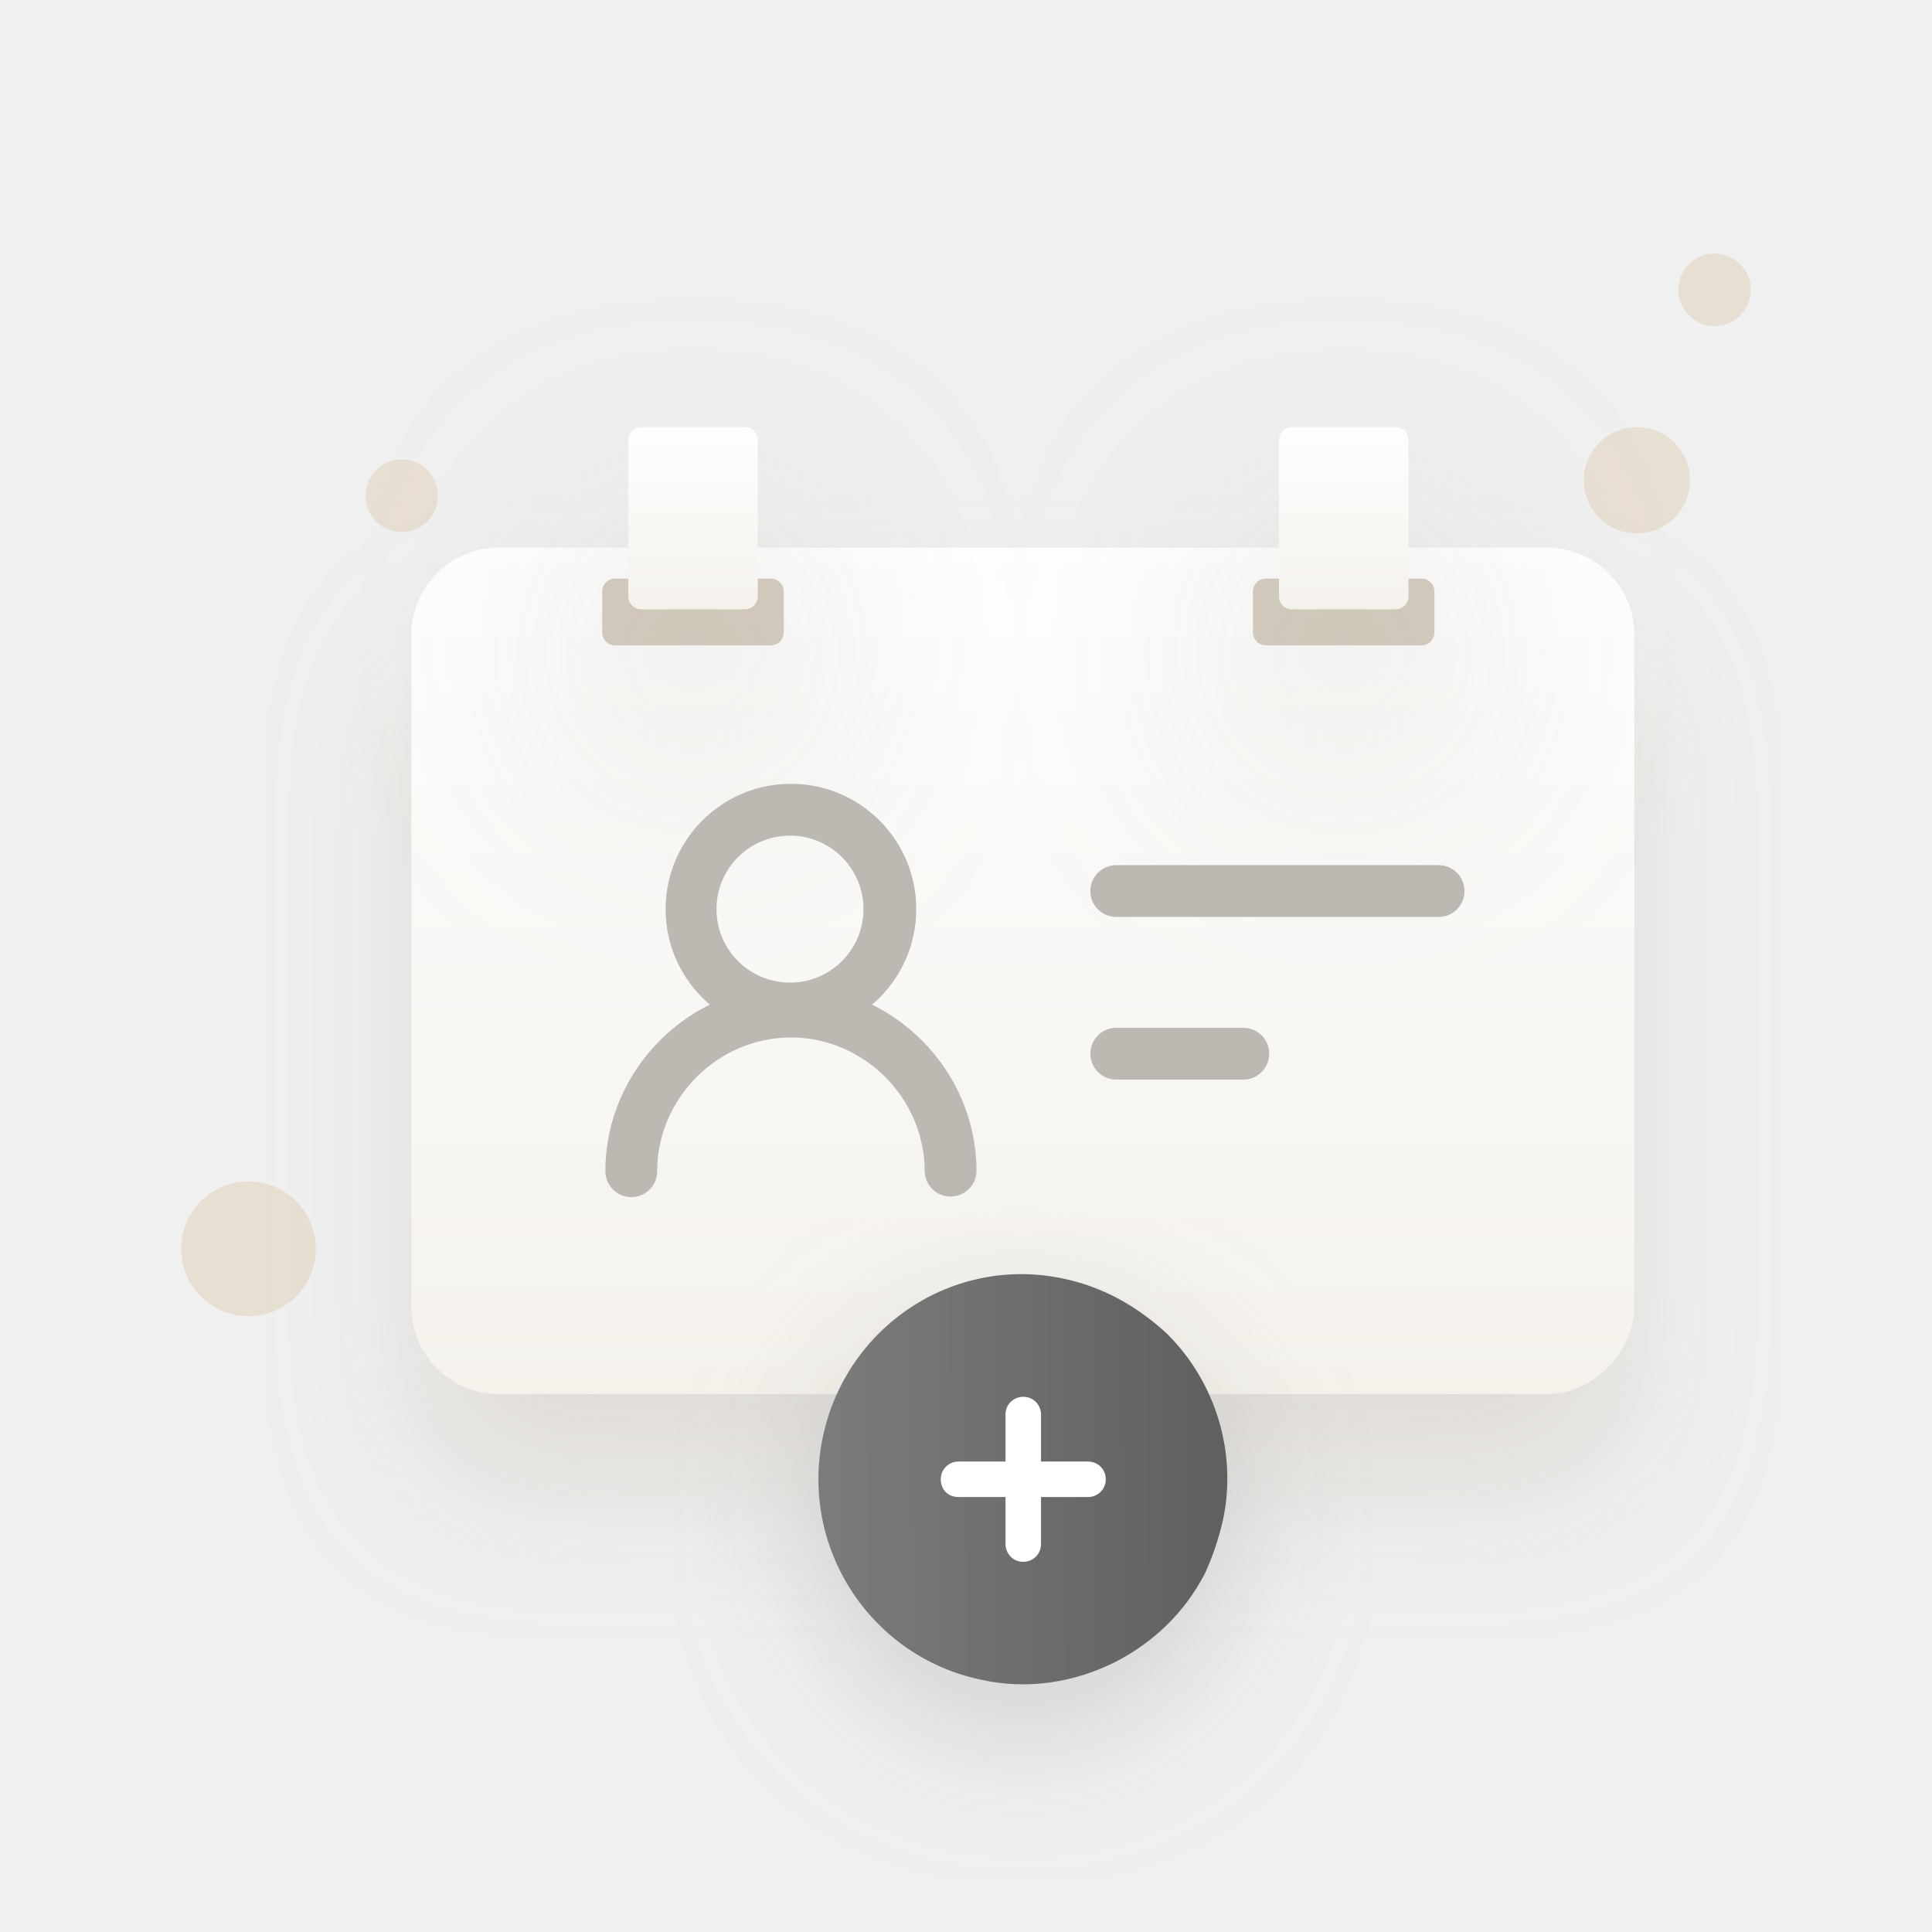
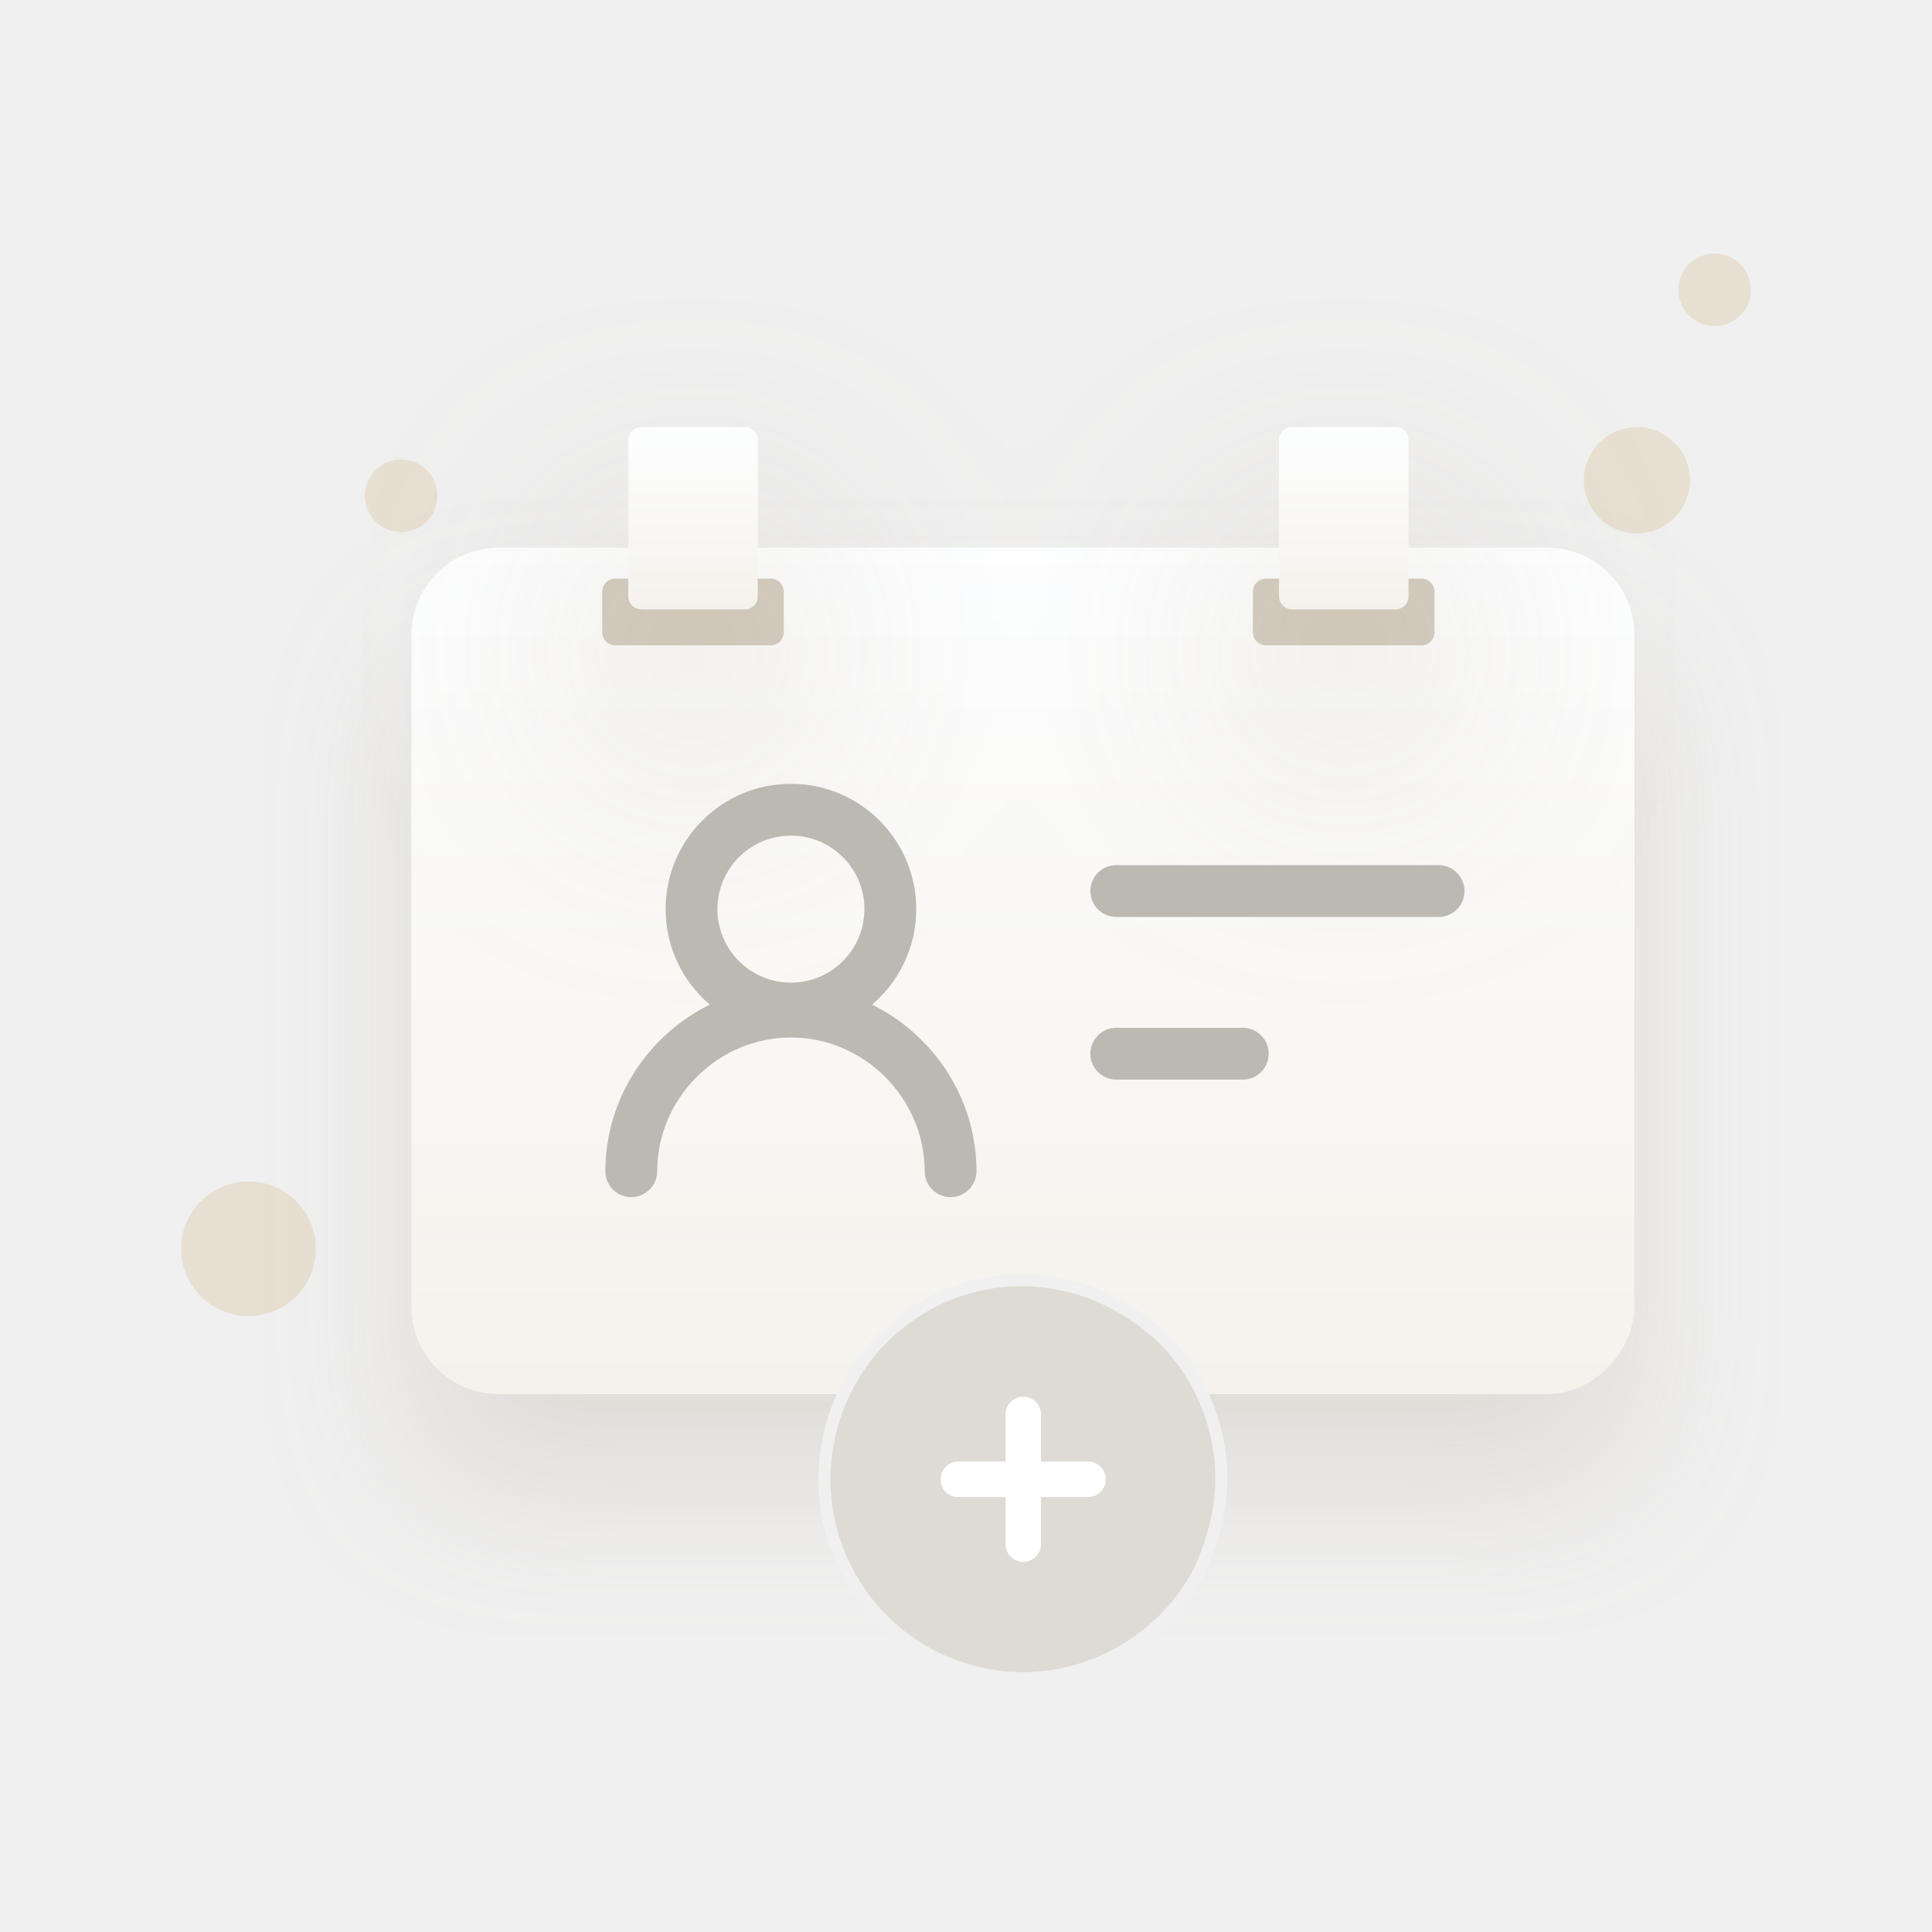
- <svg xmlns="http://www.w3.org/2000/svg" width="160" height="160" fill="none" viewBox="0 0 160 160">
-   <path fill="#F0F0F0" d="M84.71 134.391c30.038 0 54.39-24.351 54.39-54.496 0-30.145-24.459-54.497-54.39-54.497-30.037 0-54.389 24.352-54.389 54.497s24.352 54.496 54.39 54.496Z" />
-   <path fill="#E8DFD3" d="M135.559 44.172a4.398 4.398 0 1 0 .001-8.797 4.398 4.398 0 0 0-.001 8.797Zm6.437-17.164a3.004 3.004 0 1 0 0-6.008 3.004 3.004 0 0 0 0 6.008ZM33.218 44.064a3.004 3.004 0 1 0 0-6.007 3.004 3.004 0 0 0 0 6.007Zm-12.64 64.933a5.579 5.579 0 1 0 0-11.158 5.579 5.579 0 0 0 0 11.158Z" />
-   <g filter="url(#a)">
-     <path fill="url(#b)" d="M128.117 115.453H41.303a7.24 7.24 0 0 1-7.234-7.234v-55.63a7.24 7.24 0 0 1 7.234-7.235h86.814a7.24 7.24 0 0 1 7.235 7.234v55.88c-.25 3.742-3.493 6.985-7.235 6.985Z" />
+ <svg xmlns="http://www.w3.org/2000/svg" width="160" height="160" viewBox="0 0 160 160" fill="none">
+   <path d="M84.711 134.391C114.748 134.391 139.1 110.04 139.1 79.895C139.1 49.75 114.641 25.398 84.711 25.398C54.673 25.398 30.322 49.75 30.322 79.895C30.322 110.04 54.673 134.391 84.711 134.391Z" fill="#F0F0F0" />
+   <path d="M135.56 44.172C137.989 44.172 139.958 42.202 139.958 39.773C139.958 37.344 137.989 35.375 135.56 35.375C133.131 35.375 131.162 37.344 131.162 39.773C131.162 42.202 133.131 44.172 135.56 44.172Z" fill="#E8DFD3" />
+   <path d="M141.997 27.008C143.655 27.008 145 25.663 145 24.004C145 22.345 143.655 21 141.997 21C140.338 21 138.993 22.345 138.993 24.004C138.993 25.663 140.338 27.008 141.997 27.008Z" fill="#E8DFD3" />
+   <path d="M33.218 44.064C34.877 44.064 36.222 42.72 36.222 41.061C36.222 39.402 34.877 38.057 33.218 38.057C31.559 38.057 30.214 39.402 30.214 41.061C30.214 42.72 31.559 44.064 33.218 44.064Z" fill="#E8DFD3" />
+   <path d="M20.579 108.997C23.66 108.997 26.157 106.499 26.157 103.418C26.157 100.338 23.66 97.84 20.579 97.84C17.498 97.84 15 100.338 15 103.418C15 106.499 17.498 108.997 20.579 108.997Z" fill="#E8DFD3" />
+   <g filter="url(#filter0_d_3306_34245)">
+     <path d="M128.117 115.453H41.304C37.312 115.453 34.069 112.21 34.069 108.219V52.588C34.069 48.597 37.312 45.354 41.304 45.354H128.117C132.109 45.354 135.352 48.597 135.352 52.588V108.468C135.103 112.21 131.859 115.453 128.117 115.453Z" fill="url(#paint0_linear_3306_34245)" />
  </g>
-   <path fill="#D4CDC0" d="M49.872 48.99c0-.593.48-1.073 1.072-1.073h12.889c.592 0 1.073.48 1.073 1.073v3.382c0 .593-.48 1.073-1.073 1.073H50.944c-.592 0-1.072-.48-1.072-1.073V48.99Zm53.889 0c0-.593.481-1.073 1.073-1.073h12.888c.593 0 1.073.48 1.073 1.073v3.382c0 .593-.48 1.073-1.073 1.073h-12.888c-.592 0-1.073-.48-1.073-1.073V48.99Z" />
-   <g filter="url(#c)">
-     <path fill="url(#d)" d="M61.684 35.375h-8.581c-.592 0-1.073.48-1.073 1.073V49.39c0 .592.48 1.073 1.073 1.073h8.581c.593 0 1.073-.48 1.073-1.073V36.448c0-.593-.48-1.073-1.072-1.073Z" />
+   <path d="M49.872 48.99C49.872 48.398 50.352 47.917 50.945 47.917H63.833C64.426 47.917 64.906 48.398 64.906 48.99V52.372C64.906 52.965 64.426 53.445 63.833 53.445H50.945C50.352 53.445 49.872 52.965 49.872 52.372V48.99Z" fill="#D4CDC0" />
+   <path d="M103.762 48.99C103.762 48.398 104.242 47.917 104.834 47.917H117.723C118.315 47.917 118.796 48.398 118.796 48.99V52.372C118.796 52.965 118.315 53.445 117.723 53.445H104.834C104.242 53.445 103.762 52.965 103.762 52.372V48.99Z" fill="#D4CDC0" />
+   <g filter="url(#filter1_d_3306_34245)">
+     <path d="M61.685 35.375H53.104C52.511 35.375 52.031 35.855 52.031 36.448V49.391C52.031 49.983 52.511 50.464 53.104 50.464H61.685C62.278 50.464 62.758 49.983 62.758 49.391V36.448C62.758 35.855 62.278 35.375 61.685 35.375Z" fill="url(#paint1_linear_3306_34245)" />
+     <path d="M115.575 35.375H106.993C106.401 35.375 105.921 35.855 105.921 36.448V49.391C105.921 49.983 106.401 50.464 106.993 50.464H115.575C116.167 50.464 116.648 49.983 116.648 49.391V36.448C116.648 35.855 116.167 35.375 115.575 35.375Z" fill="url(#paint2_linear_3306_34245)" />
  </g>
-   <g filter="url(#e)">
-     <path fill="url(#f)" d="M115.574 35.375h-8.581c-.593 0-1.073.48-1.073 1.073V49.39c0 .592.48 1.073 1.073 1.073h8.581c.593 0 1.073-.48 1.073-1.073V36.448c0-.593-.48-1.073-1.073-1.073Z" />
-   </g>
-   <path fill="#BCB9B3" fill-rule="evenodd" d="M65.5 69.203a6.087 6.087 0 1 0 0 12.173 6.087 6.087 0 0 0 0-12.173ZM55.124 75.29c0-5.732 4.646-10.378 10.378-10.378 5.731 0 10.378 4.646 10.378 10.377 0 5.732-4.647 10.378-10.378 10.378-5.732 0-10.378-4.646-10.378-10.377Z" clip-rule="evenodd" />
-   <path fill="#BCB9B3" fill-rule="evenodd" d="M65.501 85.92c-6.05 0-11.076 5.026-11.076 11.076a2.145 2.145 0 1 1-4.29 0c0-8.42 6.947-15.367 15.366-15.367 8.42 0 15.368 6.948 15.368 15.367a2.146 2.146 0 0 1-4.291 0c0-6.05-5.027-11.076-11.077-11.076Zm24.797-12.127c0-1.185.96-2.146 2.146-2.146h26.693a2.145 2.145 0 0 1 0 4.291H92.444a2.146 2.146 0 0 1-2.146-2.145Zm0 13.471c0-1.185.96-2.146 2.146-2.146h10.477a2.146 2.146 0 1 1 0 4.291H92.444a2.146 2.146 0 0 1-2.146-2.145Z" clip-rule="evenodd" />
-   <g filter="url(#g)">
-     <path fill="url(#h)" d="M101.263 125.968c-.346 1.47-.865 3.027-1.47 4.325-1.644 3.2-4.239 5.708-7.439 7.352-3.287 1.643-7.18 2.335-11.071 1.47-9.169-1.903-15.05-10.898-13.148-20.067 1.903-9.168 10.812-15.136 19.98-13.147 3.288.692 6.142 2.335 8.564 4.584 4.065 4.065 5.795 9.947 4.584 15.483Z" />
-   </g>
-   <path fill="#fff" d="M90.105 121.038h-3.892v-3.893c0-.778-.606-1.47-1.47-1.47-.78 0-1.471.605-1.471 1.47v3.893H79.38c-.779 0-1.47.605-1.47 1.47s.605 1.47 1.47 1.47h3.892v3.893c0 .778.605 1.47 1.47 1.47.779 0 1.47-.605 1.47-1.47v-3.893h3.893c.778 0 1.47-.605 1.47-1.47s-.692-1.47-1.47-1.47Z" />
+   <path fill-rule="evenodd" clip-rule="evenodd" d="M65.501 64.912C59.77 64.912 55.123 69.558 55.123 75.289C55.123 78.458 56.543 81.295 58.782 83.198C53.683 85.713 50.134 90.979 50.134 96.996C50.134 98.181 51.095 99.142 52.28 99.142C53.465 99.142 54.425 98.181 54.425 96.996C54.425 90.947 59.452 85.92 65.501 85.92C71.551 85.92 76.578 90.947 76.578 96.996C76.578 98.181 77.538 99.142 78.723 99.142C79.908 99.142 80.869 98.181 80.869 96.996C80.869 90.979 77.32 85.713 72.221 83.198C74.459 81.295 75.879 78.458 75.879 75.289C75.879 69.558 71.233 64.912 65.501 64.912ZM59.414 75.289C59.414 71.928 62.14 69.203 65.501 69.203C68.863 69.203 71.588 71.928 71.588 75.289C71.588 78.651 68.863 81.376 65.501 81.376C62.14 81.376 59.414 78.651 59.414 75.289Z" fill="#BCB9B3" />
+   <path d="M90.299 73.793C90.299 72.608 91.259 71.647 92.444 71.647H119.137C120.322 71.647 121.282 72.608 121.282 73.793C121.282 74.978 120.322 75.938 119.137 75.938H92.444C91.259 75.938 90.299 74.978 90.299 73.793Z" fill="#BCB9B3" />
+   <path d="M92.444 85.118C91.259 85.118 90.299 86.079 90.299 87.264C90.299 88.449 91.259 89.409 92.444 89.409H102.922C104.107 89.409 105.067 88.449 105.067 87.264C105.067 86.079 104.107 85.118 102.922 85.118H92.444Z" fill="#BCB9B3" />
+   <path d="M81.391 138.627L81.391 138.627L81.385 138.626C72.487 136.779 66.778 128.049 68.625 119.15C70.473 110.246 79.121 104.461 88.01 106.39L88.013 106.39C91.194 107.06 93.967 108.651 96.332 110.845C100.273 114.79 101.948 120.494 100.776 125.857C100.437 127.295 99.931 128.814 99.344 130.073C97.751 133.17 95.237 135.602 92.128 137.199C88.931 138.797 85.157 139.464 81.391 138.627Z" fill="#DEDBD5" stroke="#F0F0F0" />
+   <path d="M90.105 121.038H86.213V117.145C86.213 116.367 85.608 115.675 84.743 115.675C83.964 115.675 83.272 116.28 83.272 117.145V121.038H79.38C78.602 121.038 77.909 121.643 77.909 122.508C77.909 123.373 78.515 123.978 79.38 123.978H83.272V127.871C83.272 128.649 83.878 129.341 84.743 129.341C85.521 129.341 86.213 128.736 86.213 127.871V123.978H90.105C90.884 123.978 91.576 123.373 91.576 122.508C91.576 121.643 90.884 121.038 90.105 121.038Z" fill="white" />
  <defs>
-     <linearGradient id="b" x1="84.677" x2="84.677" y1="43.732" y2="116.209" gradientUnits="userSpaceOnUse">
-       <stop stop-color="#FDFEFF" />
-       <stop offset=".996" stop-color="#F5F2EC" />
-     </linearGradient>
-     <linearGradient id="d" x1="57.39" x2="57.39" y1="35.026" y2="50.626" gradientUnits="userSpaceOnUse">
-       <stop stop-color="#FDFEFF" />
-       <stop offset=".996" stop-color="#F5F2EC" />
-     </linearGradient>
-     <linearGradient id="f" x1="111.28" x2="111.28" y1="35.026" y2="50.626" gradientUnits="userSpaceOnUse">
-       <stop stop-color="#FDFEFF" />
-       <stop offset=".996" stop-color="#F5F2EC" />
-     </linearGradient>
-     <linearGradient id="h" x1="100.299" x2="68.811" y1="105.518" y2="105.627" gradientUnits="userSpaceOnUse">
-       <stop stop-color="#606060" />
-       <stop offset="1" stop-color="#7B7B7B" />
-     </linearGradient>
-     <filter id="a" width="125.283" height="94.1" x="22.069" y="41.354" color-interpolation-filters="sRGB" filterUnits="userSpaceOnUse">
+     <filter id="filter0_d_3306_34245" x="22.069" y="41.354" width="125.283" height="94.1" filterUnits="userSpaceOnUse" color-interpolation-filters="sRGB">
      <feFlood flood-opacity="0" result="BackgroundImageFix" />
-       <feColorMatrix in="SourceAlpha" result="hardAlpha" values="0 0 0 0 0 0 0 0 0 0 0 0 0 0 0 0 0 0 127 0" />
+       <feColorMatrix in="SourceAlpha" type="matrix" values="0 0 0 0 0 0 0 0 0 0 0 0 0 0 0 0 0 0 127 0" result="hardAlpha" />
      <feOffset dy="8" />
      <feGaussianBlur stdDeviation="6" />
-       <feColorMatrix values="0 0 0 0 0.576 0 0 0 0 0.502 0 0 0 0 0.396 0 0 0 0.17 0" />
-       <feBlend in2="BackgroundImageFix" result="effect1_dropShadow_3306_34245" />
-       <feBlend in="SourceGraphic" in2="effect1_dropShadow_3306_34245" result="shape" />
+       <feColorMatrix type="matrix" values="0 0 0 0 0.576 0 0 0 0 0.502 0 0 0 0 0.396 0 0 0 0.17 0" />
+       <feBlend mode="normal" in2="BackgroundImageFix" result="effect1_dropShadow_3306_34245" />
+       <feBlend mode="normal" in="SourceGraphic" in2="effect1_dropShadow_3306_34245" result="shape" />
    </filter>
-     <filter id="c" width="54.727" height="59.089" x="30.03" y="24.375" color-interpolation-filters="sRGB" filterUnits="userSpaceOnUse">
+     <filter id="filter1_d_3306_34245" x="30.031" y="24.375" width="108.617" height="59.089" filterUnits="userSpaceOnUse" color-interpolation-filters="sRGB">
      <feFlood flood-opacity="0" result="BackgroundImageFix" />
-       <feColorMatrix in="SourceAlpha" result="hardAlpha" values="0 0 0 0 0 0 0 0 0 0 0 0 0 0 0 0 0 0 127 0" />
+       <feColorMatrix in="SourceAlpha" type="matrix" values="0 0 0 0 0 0 0 0 0 0 0 0 0 0 0 0 0 0 127 0" result="hardAlpha" />
      <feOffset dy="11" />
      <feGaussianBlur stdDeviation="11" />
-       <feColorMatrix values="0 0 0 0 0.576 0 0 0 0 0.502 0 0 0 0 0.396 0 0 0 0.37 0" />
-       <feBlend in2="BackgroundImageFix" result="effect1_dropShadow_3306_34245" />
-       <feBlend in="SourceGraphic" in2="effect1_dropShadow_3306_34245" result="shape" />
+       <feColorMatrix type="matrix" values="0 0 0 0 0.576 0 0 0 0 0.502 0 0 0 0 0.396 0 0 0 0.37 0" />
+       <feBlend mode="normal" in2="BackgroundImageFix" result="effect1_dropShadow_3306_34245" />
+       <feBlend mode="normal" in="SourceGraphic" in2="effect1_dropShadow_3306_34245" result="shape" />
    </filter>
-     <filter id="e" width="54.727" height="59.089" x="83.92" y="24.375" color-interpolation-filters="sRGB" filterUnits="userSpaceOnUse">
-       <feFlood flood-opacity="0" result="BackgroundImageFix" />
-       <feColorMatrix in="SourceAlpha" result="hardAlpha" values="0 0 0 0 0 0 0 0 0 0 0 0 0 0 0 0 0 0 127 0" />
-       <feOffset dy="11" />
-       <feGaussianBlur stdDeviation="11" />
-       <feColorMatrix values="0 0 0 0 0.576 0 0 0 0 0.502 0 0 0 0 0.396 0 0 0 0.37 0" />
-       <feBlend in2="BackgroundImageFix" result="effect1_dropShadow_3306_34245" />
-       <feBlend in="SourceGraphic" in2="effect1_dropShadow_3306_34245" result="shape" />
-     </filter>
-     <filter id="g" width="57.865" height="57.972" x="55.778" y="97.518" color-interpolation-filters="sRGB" filterUnits="userSpaceOnUse">
-       <feFlood flood-opacity="0" result="BackgroundImageFix" />
-       <feColorMatrix in="SourceAlpha" result="hardAlpha" values="0 0 0 0 0 0 0 0 0 0 0 0 0 0 0 0 0 0 127 0" />
-       <feOffset dy="4" />
-       <feGaussianBlur stdDeviation="6" />
-       <feColorMatrix values="0 0 0 0 0.483 0 0 0 0 0.483 0 0 0 0 0.483 0 0 0 0.27 0" />
-       <feBlend in2="BackgroundImageFix" result="effect1_dropShadow_3306_34245" />
-       <feBlend in="SourceGraphic" in2="effect1_dropShadow_3306_34245" result="shape" />
-     </filter>
+     <linearGradient id="paint0_linear_3306_34245" x1="84.677" y1="43.732" x2="84.677" y2="116.209" gradientUnits="userSpaceOnUse">
+       <stop stop-color="#FDFEFF" />
+       <stop offset="0.996" stop-color="#F5F2EC" />
+     </linearGradient>
+     <linearGradient id="paint1_linear_3306_34245" x1="111.281" y1="35.026" x2="111.281" y2="50.626" gradientUnits="userSpaceOnUse">
+       <stop stop-color="#FDFEFF" />
+       <stop offset="0.996" stop-color="#F5F2EC" />
+     </linearGradient>
+     <linearGradient id="paint2_linear_3306_34245" x1="111.281" y1="35.026" x2="111.281" y2="50.626" gradientUnits="userSpaceOnUse">
+       <stop stop-color="#FDFEFF" />
+       <stop offset="0.996" stop-color="#F5F2EC" />
+     </linearGradient>
  </defs>
</svg>
